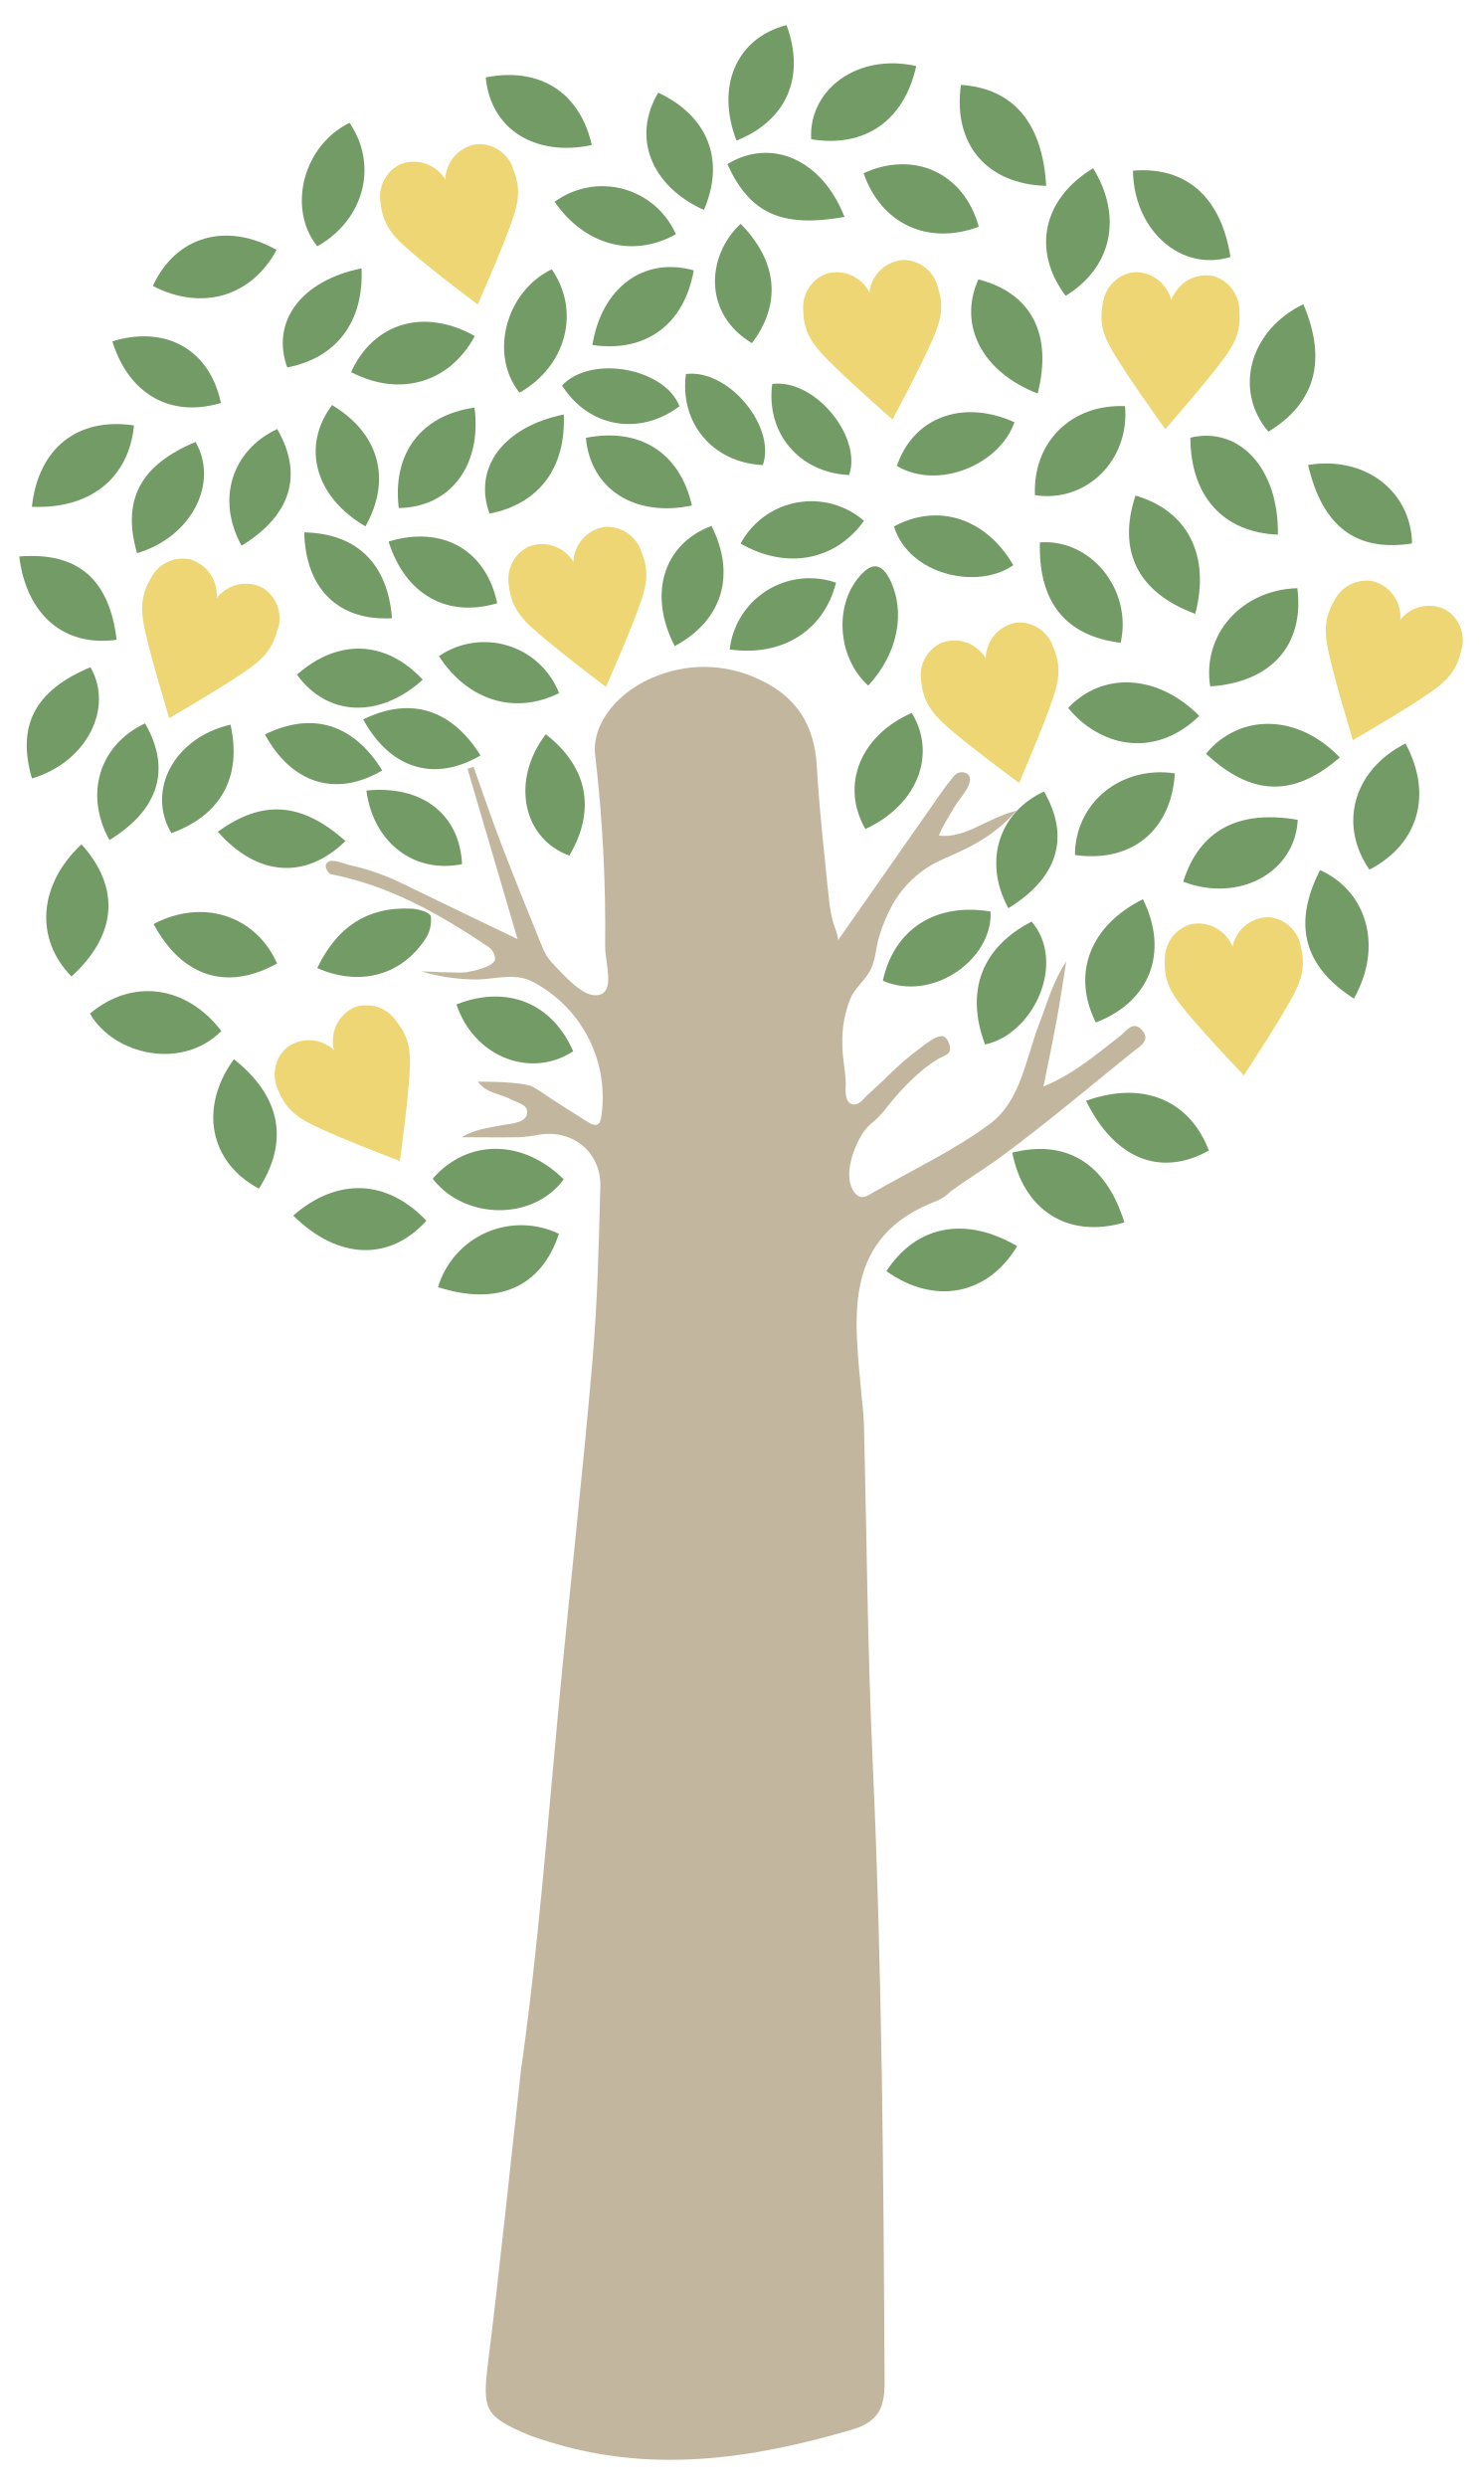
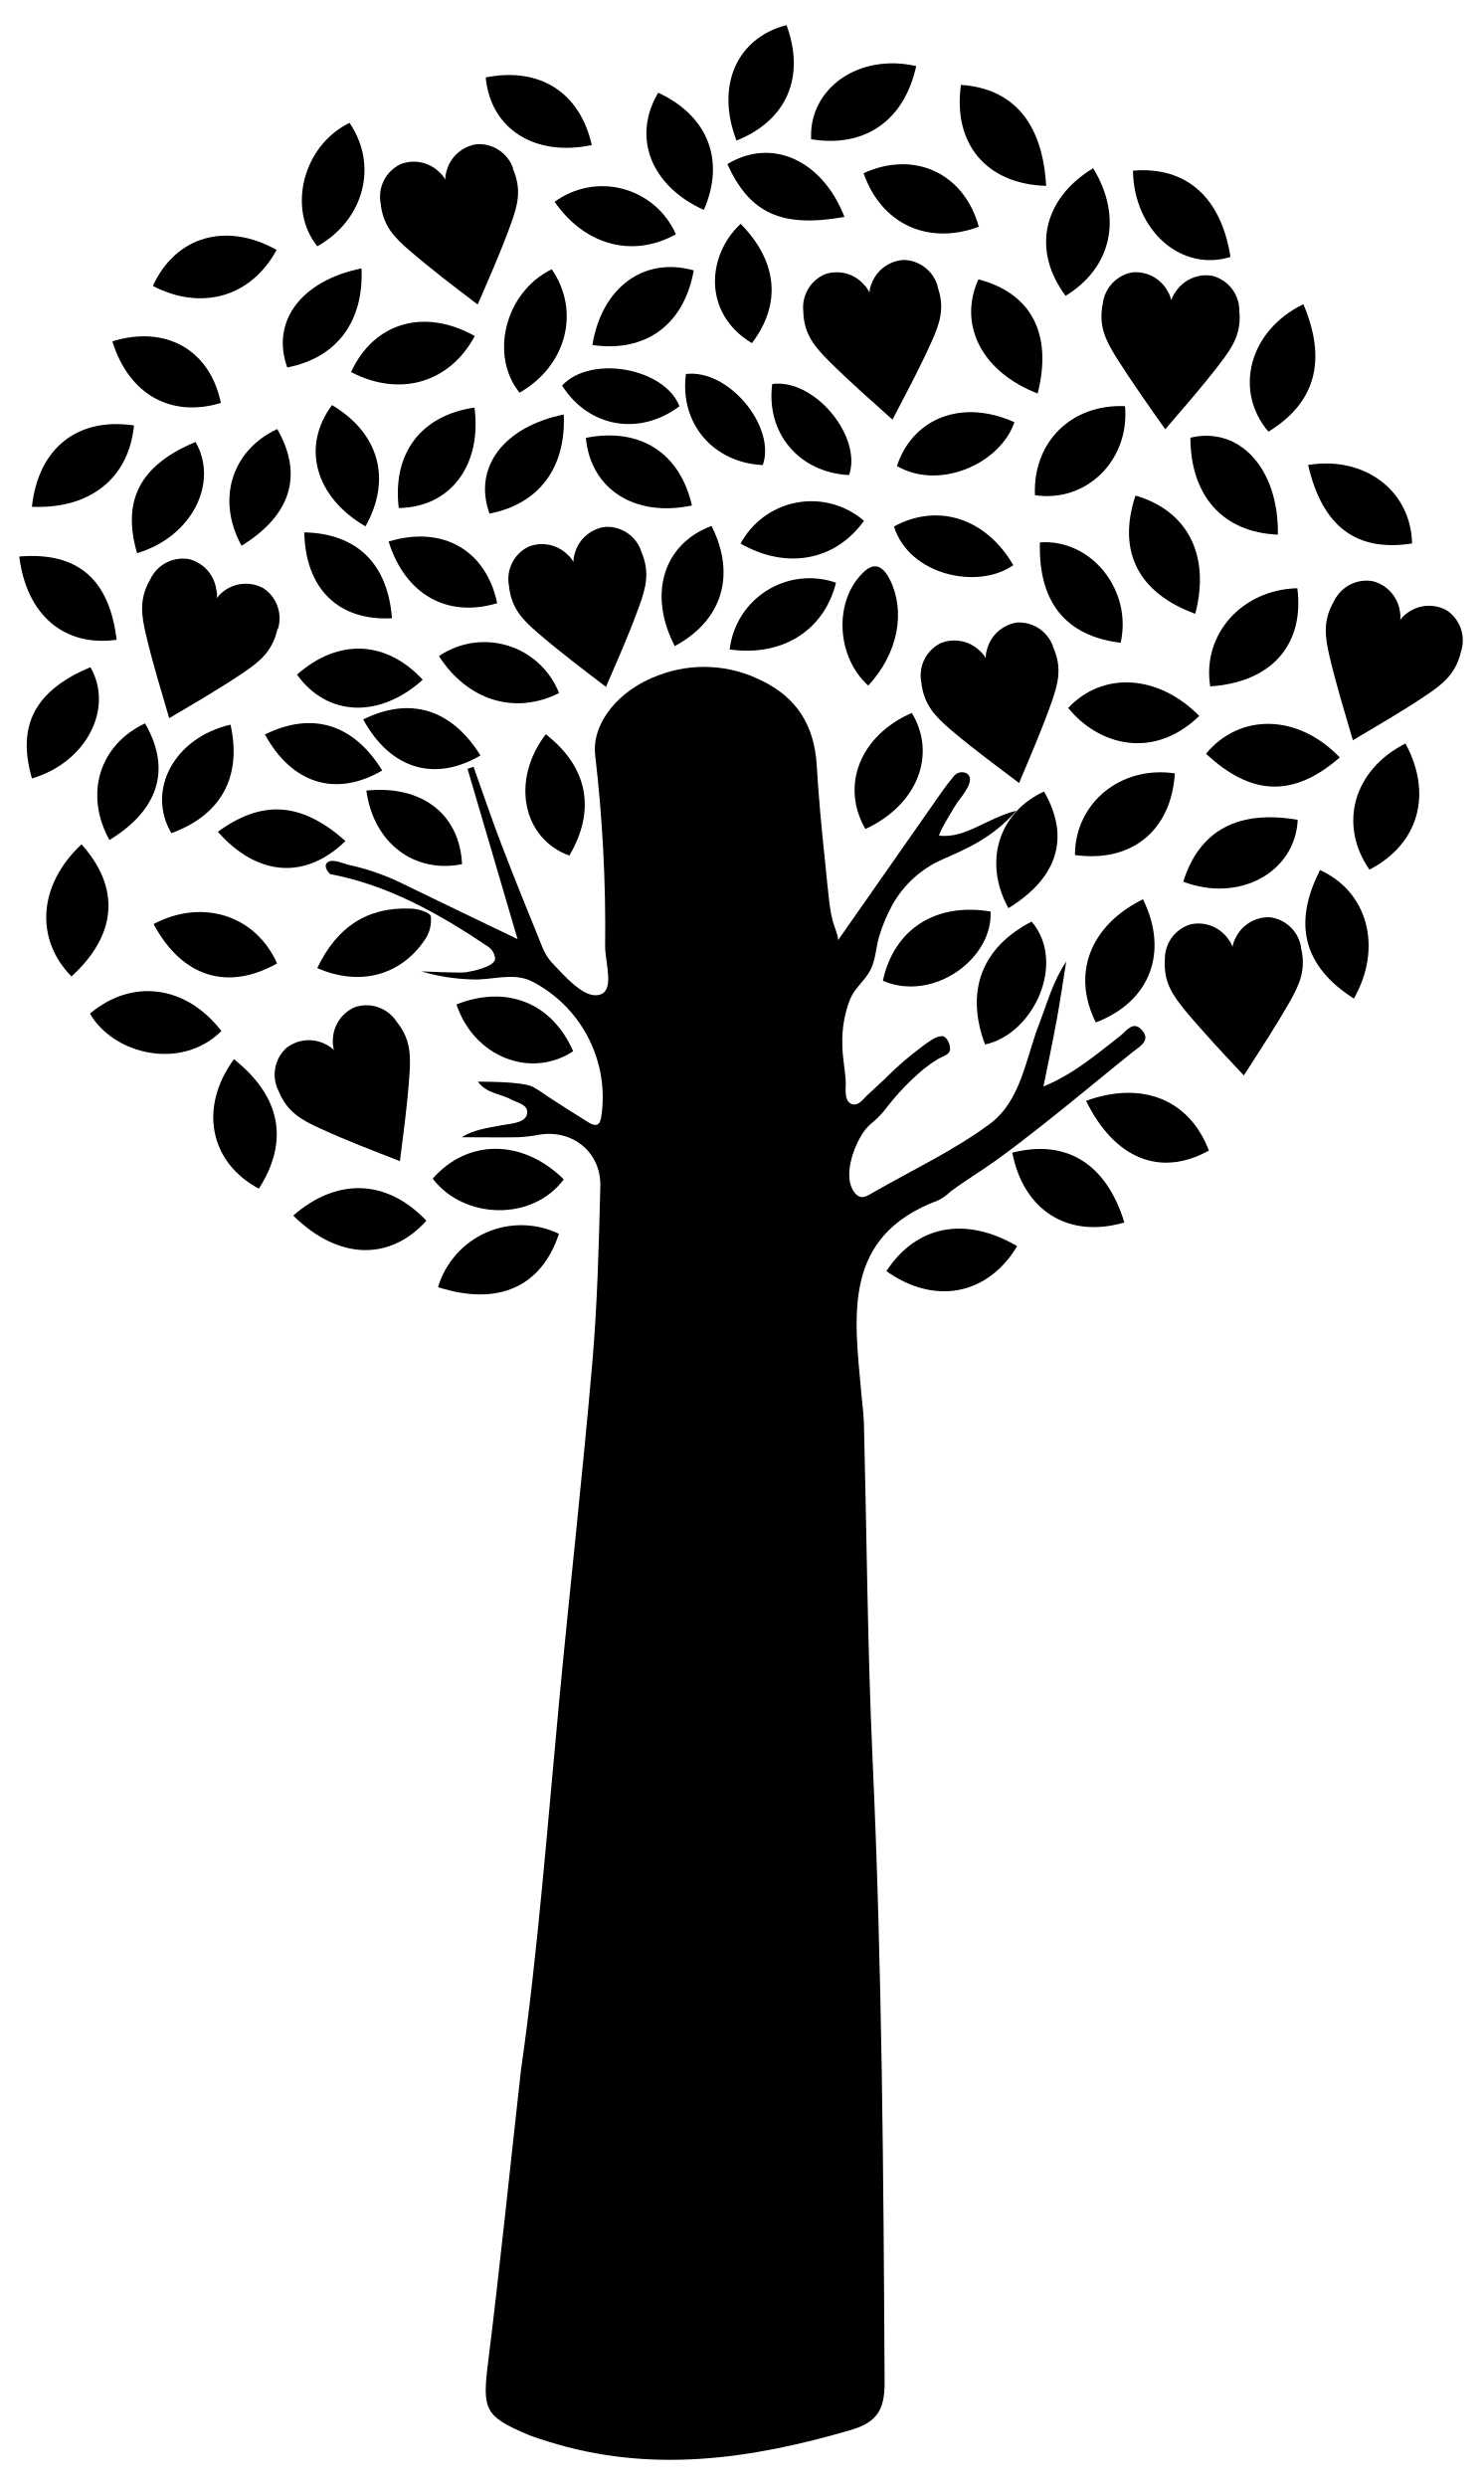
<svg xmlns="http://www.w3.org/2000/svg" viewBox="0 0 247 414">
-   <defs>
-     <style>.cls-1{fill:#c3b69e;}.cls-2{fill:#729b65;}.cls-3{fill:#edd673;}</style>
-   </defs>
-   <g id="trunk">
-     <path class="cls-1" d="M88.86,181c1.72,1,2,1.33,3.07,2,2,1.29,4,2.57,6,3.81s2.1-.3,2.29-1.74a21.72,21.72,0,0,0-11.75-21.75c-3.13-1.5-6.62-.11-9.89-.28a32.68,32.68,0,0,1-8.43-1.34s6.47.31,7.44.15,4.75-.88,4.85-2.25a2.71,2.71,0,0,0-1.15-2c-8.12-5.45-16.56-10.24-26.33-12.1l0,0c-.51-.5-1.16-1.43-.36-2s2.61.27,3.38.45a39.14,39.14,0,0,1,8.26,2.77c6.36,3.1,12.74,6.15,19.93,9.61l-8.33-28.35,1-.34c1.54,4.31,3,8.65,4.64,12.92,2.2,5.74,4.51,11.44,6.83,17.14a8.2,8.2,0,0,0,1.56,2.53c2.3,2.42,5.4,6,7.88,5.38,2.67-.64,1-5.26,1-8.08a248.29,248.29,0,0,0-1.66-31.85c-.59-5.2,3.78-10.82,10.62-13.3a21.3,21.3,0,0,1,17,.87c5.94,2.83,8.88,7.52,9.27,14.17.3,5.23.81,10.44,1.35,15.64.26,2.53.49,5.08.8,7.6a21.72,21.72,0,0,0,.54,2.74c.12.49,1.07,2.82.82,3.17,6.08-8.7,11.73-16.78,17.38-24.85.57-.81,1.18-1.61,1.82-2.37a1.74,1.74,0,0,1,2.22-.63c1.72,1-.78,3.84-1.5,4.82-.29.4-3.44,5.54-3,5.58,4.47.42,7.7-2.85,12.82-4.17-4,4.51-8.13,6.28-12.31,8.11a17.7,17.7,0,0,0-8.36,7.6,26.59,26.59,0,0,0-2.16,5.15c-.6,1.92-.57,4.07-1.58,5.85s-2.5,2.83-3.25,4.59a19,19,0,0,0-1.33,7.54c0,2.17.48,4.28.58,6.43,0,1-.31,3.12,1,3.57,1.08.37,1.84-.77,2.52-1.42,1-.94,2-1.85,3-2.79a53.1,53.1,0,0,1,6.27-5.43c.8-.56,2.22-1.76,3.3-1.66.88.08,1.56,1.9,1.14,2.64-.32.55-1.37.84-1.91,1.17a22.49,22.49,0,0,0-2.37,1.67,42,42,0,0,0-6,6.21,14.94,14.94,0,0,1-2.39,2.58,7.48,7.48,0,0,0-1.72,1.85c-1.57,2.36-3.44,7.44-1.31,10,1.05,1.26,2.09.43,3.07-.13,6.49-3.72,13.35-6.94,19.33-11.35,5.25-3.88,6-10.84,8.24-16.63,1.36-3.48,2.29-7.12,4.53-10.44-.53,3.27-1,6.55-1.6,9.81s-1.33,6.73-2.19,11c5.4-2.27,8.94-5.5,12.71-8.37,1.1-.84,2.19-2.72,3.71-1s-.48,2.76-1.48,3.56c-5,4-9.94,8.16-15,12.14-2.54,2-5.12,4-7.74,5.89s-5.2,3.4-7.67,5.26a8.52,8.52,0,0,1-2,1.44c-16.17,6-14,19.31-12.85,32.2.14,1.65.38,3.3.43,5,.47,18.64.59,37.29,1.44,55.91,1.58,34.6,1.82,69.22,2,103.84,0,4.42-1.32,6.51-5.59,7.76-16.71,4.9-33.43,7.3-50.5,1.91-1.11-.35-2.23-.68-3.3-1.13-7.27-3.07-7.6-4.19-6.62-12.07,2-16.14,3.65-32.32,5.45-48.48h0c2.82-19.56,4.5-41.7,6.36-61.36,1.78-18.83,3.9-37.63,5.53-56.47.85-9.76,1.09-19.59,1.34-29.4.14-5.7-4.6-9.5-10.14-8.62a25.34,25.34,0,0,1-3.46.43c-3,.06-6,0-9.49,0,2-1.26,4.41-1.56,6.69-2,1.33-.26,4.24-.32,4.23-2.18,0-1.27-1.58-1.53-2.59-2.07-1.81-1-4.18-1-5.62-3C79.61,180.09,87.14,179.94,88.86,181Z" />
-   </g>
-   <g id="leaves_copy" data-name="leaves copy">
-     <path class="cls-2" d="M216,97.92c1.2,9.44-4.34,15.67-14.51,16.34C200.11,105.62,206.75,98.15,216,97.92Z" />
-     <path class="cls-2" d="M93.86,196.32c-5.17,7-16.56,6.73-21.82-.11C77.82,189.58,87,189.55,93.86,196.32Z" />
-     <path class="cls-2" d="M187.2,203.5c-9.37,2.74-16.79-2-18.66-11.62C177.51,189.6,184.18,193.66,187.2,203.5Z" />
-     <path class="cls-2" d="M223.06,126.09c-7.71,6.7-14.71,6.43-22.27-.62C206.42,118.67,216.12,118.82,223.06,126.09Z" />
-     <path class="cls-2" d="M190.29,149.69c4.39,8.87,1.12,17.11-7.85,20.51C178.42,162.16,181.42,154.1,190.29,149.69Z" />
-     <path class="cls-2" d="M212.76,89c-9.16-.37-14.54-6.46-14.57-16.14C206.35,70.92,212.93,78,212.76,89Z" />
-     <path class="cls-2" d="M13.57,140.55c6.56,7.32,5.87,15.11-1.67,22C5.77,156.3,6.36,147.29,13.57,140.55Z" />
-     <path class="cls-2" d="M169.35,207.44c-4.94,8.23-13.81,9.83-21.77,4.16C152.55,204,160.69,202.37,169.35,207.44Z" />
-     <path class="cls-2" d="M174.18,30.94c-10-.29-15.56-7.05-14.19-16.81C168.66,14.71,173.58,20.42,174.18,30.94Z" />
-     <path class="cls-2" d="M188.63,28.41c8.91-.75,14.7,4.48,16.23,14.36C196.73,45.31,188.78,38.44,188.63,28.41Z" />
-     <path class="cls-2" d="M217,50.64c4,9.42,1.95,16.48-5.82,21.22C205.35,65,208,55,217,50.64Z" />
-     <path class="cls-2" d="M72.93,214.27a14.45,14.45,0,0,1,20.13-8.88C90.12,214.27,82.89,217.46,72.93,214.27Z" />
-     <path class="cls-2" d="M199,102.18c-9.56-3.51-13-10.45-9.95-19.68C197.7,85,201.56,92.42,199,102.18Z" />
-     <path class="cls-2" d="M180.82,183.25c9.44-3.41,17.25-.14,20.45,8.28C193.22,196,185.58,192.94,180.82,183.25Z" />
-     <path class="cls-2" d="M164,173.87c-3.34-8.92-.51-16.19,7.76-20.46C177.63,160.32,172,172.19,164,173.87Z" />
-     <path class="cls-2" d="M234,123.77c4.56,8.42,2.21,16.74-6,21C222.78,137.22,225.36,128.13,234,123.77Z" />
-     <path class="cls-2" d="M48.82,202.35c7.4-6.43,15.67-6,22.17.86C64.86,210,56.27,209.72,48.82,202.35Z" />
-     <path class="cls-2" d="M225.41,166.23c-8.41-5.37-10.2-12.47-5.63-21.39C227.69,148.42,230.26,157.69,225.41,166.23Z" />
-     <path class="cls-2" d="M152.54,11c-2,9.14-8.6,13.64-17.49,12.18C134.62,14.76,142.94,8.81,152.54,11Z" />
-     <path class="cls-2" d="M195.6,128.74c-.57,9.5-7.21,14.92-16.63,13.59C179,133.64,186.61,127.41,195.6,128.74Z" />
-     <path class="cls-2" d="M38.95,176.32c7.85,6.24,9.19,13.69,4.15,21.55C34.91,193.51,33.06,184.38,38.95,176.32Z" />
-     <path class="cls-2" d="M36.86,171.63c-6.7,6.68-18,3.87-21.88-2.9C22,162.82,31,164,36.86,171.63Z" />
-     <path class="cls-2" d="M197,146.77c2.7-8.56,9.13-12,19.06-10.3C215.65,145.25,206.25,150.32,197,146.77Z" />
-     <path class="cls-2" d="M172.31,82.43c-.36-8.84,6.06-15.2,15-14.82C188.11,76.58,180.9,83.73,172.31,82.43Z" />
-     <path class="cls-2" d="M164.92,151.74c.42,7.82-9.51,15.13-17.93,11.53C148.83,154.73,155.72,150.2,164.92,151.74Z" />
-     <path class="cls-2" d="M143.78,28.83c8.44-3.85,16.75,0,19.18,8.92C154.47,40.89,146.72,37.28,143.78,28.83Z" />
-     <path class="cls-2" d="M186.58,107c-9.16-1.12-13.72-6.78-13.44-16.71C181.66,89.66,188.56,98.23,186.58,107Z" />
-     <path class="cls-2" d="M217.79,77.4c9.48-1.55,17.13,4.35,17.31,13.07C225.85,91.9,220.19,87.73,217.79,77.4Z" />
-     <path class="cls-2" d="M5.31,84.36c1.08-9.82,7.64-14.93,17-13.54C21.46,79.55,15.05,84.78,5.31,84.36Z" />
-     <path class="cls-2" d="M182,28c5,8.18,3.05,16.6-4.58,21.24C171.8,41.77,173.55,33.13,182,28Z" />
-     <path class="cls-2" d="M46.05,41.6c-4.2,7.81-12.49,10.22-20.6,6C29.23,39.34,37.65,36.89,46.05,41.6Z" />
-     <path class="cls-2" d="M3.21,92.64c9.76-.8,15,3.8,16.21,13.86C10.74,107.72,4.41,102.42,3.21,92.64Z" />
-     <path class="cls-2" d="M46.13,160.38c-8.29,4.65-15.84,2.25-20.56-6.56C33.71,149.53,42.55,152.35,46.13,160.38Z" />
-     <path class="cls-2" d="M199.67,119.18c-7.77,7.49-16.87,4.76-21.83-1.33C183.56,111.76,192.79,112.21,199.67,119.18Z" />
-     <path class="cls-2" d="M52.82,161.15c3.26-6.8,8.26-10.19,15.5-9.9,1.21,0,3.26.62,3.41,1.28a5.74,5.74,0,0,1-1.06,4C66.66,162.41,59.84,164.23,52.82,161.15Z" />
-     <path class="cls-2" d="M144.08,138c-4.22-7.33-.77-15.63,7.73-19.32C156,125.59,152.77,134,144.08,138Z" />
-     <path class="cls-2" d="M98.53,24.15c-9.5,2-16.86-2.69-17.66-11.26C89.86,11.1,96.55,15.38,98.53,24.15Z" />
-     <path class="cls-2" d="M22.82,92.08c-2.58-8.88.58-14.69,9.74-18.51C36.49,80.43,31.86,89.43,22.82,92.08Z" />
-     <path class="cls-2" d="M172.76,65.51c-9.32-3.62-13.26-11.45-9.87-19C171.67,48.77,175.29,55.56,172.76,65.51Z" />
-     <path class="cls-2" d="M140.6,36.11c-10.48,1.86-15.76-.58-19.5-8.79C128.41,22.87,136.87,26.55,140.6,36.11Z" />
-     <path class="cls-2" d="M38.38,120.63c1.94,8.71-1.62,15.08-9.85,18.06C24.34,131.57,29,122.79,38.38,120.63Z" />
-     <path class="cls-2" d="M57.52,140c-6.7,6.53-14.72,5.86-21.25-1.54C43.66,133.09,50.17,133.48,57.52,140Z" />
-     <path class="cls-2" d="M76,167.2c8.37-3.29,15.9-.27,19.43,7.8C88.3,179.67,78.88,175.89,76,167.2Z" />
-     <path class="cls-2" d="M52.83,41c-5-6.19-2.46-16.72,5.36-20.55C63,27.48,60.65,36.59,52.83,41Z" />
-     <path class="cls-2" d="M168.9,70.29c-2.5,7.1-12.71,11.34-19.57,7.28C152,69.55,160.21,66.36,168.9,70.29Z" />
-     <path class="cls-2" d="M18.7,56.82c9-2.75,16.24,1.46,18.08,10.26C28.48,69.57,21.47,65.71,18.7,56.82Z" />
-     <path class="cls-2" d="M65.26,102.92c-9,.47-14.4-5-14.6-14.3C59.37,88.81,64.56,93.78,65.26,102.92Z" />
-     <path class="cls-2" d="M60.19,44.67c.4,8.93-4.18,14.91-12.36,16.5C45.08,53.58,50.07,46.74,60.19,44.67Z" />
-     <path class="cls-2" d="M144.56,114.13c-5.29-4.75-5.76-13.88-1-18.67,1.93-2,3.39-1.34,4.59,1C150.81,101.77,149.56,108.74,144.56,114.13Z" />
-     <path class="cls-2" d="M46.15,71.42c4.39,7.6,2.32,14.36-5.93,19.42C36,83.19,38.54,75,46.15,71.42Z" />
-     <path class="cls-2" d="M5.32,129.58c-2.58-8.88.58-14.69,9.74-18.51C19,117.93,14.36,126.93,5.32,129.58Z" />
-     <path class="cls-2" d="M90.87,122.23c7.05,5.48,8.36,12.66,3.92,20.2C87,139.61,85,129.89,90.87,122.23Z" />
-     <path class="cls-2" d="M63.64,128.26c-7.75,4.53-15.08,2.17-19.53-6C51.93,118.42,58.82,120.45,63.64,128.26Z" />
-     <path class="cls-2" d="M24.15,120.42c4.39,7.6,2.32,14.36-5.93,19.42C14,132.19,16.54,124,24.15,120.42Z" />
-     <path class="cls-2" d="M112.53,39c-7.2,4-15.16,1.83-20.19-5.4A13.38,13.38,0,0,1,112.53,39Z" />
-     <path class="cls-2" d="M168.71,94.08c-5.85,4.14-17.35,1.71-19.87-6.44C156.09,83.7,164.12,86.2,168.71,94.08Z" />
-     <path class="cls-2" d="M61,131.6c9.34-.94,15.53,4,15.93,12.25C69,145.47,62.16,140.33,61,131.6Z" />
-     <path class="cls-2" d="M141.37,79.08c-8.33-.4-13.87-7-12.8-15.16C135.69,63,143.57,72.74,141.37,79.08Z" />
-     <path class="cls-2" d="M123.31,37.26c6.21,6.32,6.79,13.39,1.88,19.86C117,52.23,117.63,42.54,123.31,37.26Z" />
-     <path class="cls-2" d="M70.38,113.15c-7.2,6.51-15.92,6.15-20.93-.85C56.32,106.24,64.26,106.57,70.38,113.15Z" />
-     <path class="cls-2" d="M122.62,23.4c-3.48-9.06,0-17.07,8.33-19.22C134.12,12.77,131,20.06,122.62,23.4Z" />
-   </g>
-   <g id="heart-lemons">
-     <path class="cls-3" d="M46.28,104.69a6,6,0,0,0-2.46-6.79,6.09,6.09,0,0,0-6.7.61,4.46,4.46,0,0,0-1,1.05A4.46,4.46,0,0,0,36,98.08a6.07,6.07,0,0,0-4.51-5,6,6,0,0,0-6.45,3.31c-1.92,3.3-1.51,6-.71,9.39,1.1,4.64,2.5,9.21,3.84,13.77,4.09-2.42,8.2-4.79,12.2-7.48,2.9-1.94,5-3.65,5.83-7.38h0Z" />
-     <path class="cls-3" d="M65.92,169.9a6,6,0,0,0-6.87-2.23,6.09,6.09,0,0,0-3.63,5.67,4.46,4.46,0,0,0,.19,1.47,4.46,4.46,0,0,0-1.2-.87,6.07,6.07,0,0,0-6.71.49,6,6,0,0,0-1.35,7.12c1.43,3.54,3.79,4.87,7,6.32,4.34,2,8.81,3.69,13.23,5.42.6-4.71,1.25-9.42,1.58-14.22.25-3.48.21-6.2-2.25-9.14h0Z" />
-     <path class="cls-3" d="M243.28,108.36a6,6,0,0,0-2.46-6.79,6.09,6.09,0,0,0-6.7.61,4.46,4.46,0,0,0-1,1.05,4.46,4.46,0,0,0-.05-1.48,6.07,6.07,0,0,0-4.51-5,6,6,0,0,0-6.45,3.31c-1.92,3.3-1.51,6-.71,9.39,1.1,4.64,2.5,9.21,3.84,13.77,4.09-2.42,8.2-4.79,12.2-7.48,2.9-1.94,5-3.65,5.83-7.38h0Z" />
-     <path class="cls-3" d="M216.62,157.69a6,6,0,0,0-5.23-5,6.09,6.09,0,0,0-5.72,3.54,4.46,4.46,0,0,0-.46,1.4,4.46,4.46,0,0,0-.71-1.3,6.07,6.07,0,0,0-6.27-2.46,6,6,0,0,0-4.29,5.84c-.24,3.81,1.32,6,3.56,8.72,3.06,3.66,6.35,7.13,9.59,10.6,2.57-4,5.2-8,7.57-12.15,1.72-3,2.86-5.51,1.92-9.21h0Z" />
-     <path class="cls-3" d="M175.33,107.63a6,6,0,0,0-6-4,6.09,6.09,0,0,0-5,4.48,4.46,4.46,0,0,0-.21,1.46,4.46,4.46,0,0,0-.92-1.16,6.07,6.07,0,0,0-6.6-1.34,6,6,0,0,0-3.21,6.5c.42,3.8,2.34,5.71,5,8,3.65,3.08,7.49,5.92,11.28,8.77,1.84-4.38,3.74-8.73,5.35-13.28,1.17-3.29,1.87-5.92.29-9.4h0Z" />
-     <path class="cls-3" d="M206.34,51.56a6,6,0,0,0-4.5-5.65,6.09,6.09,0,0,0-6.15,2.73A4.46,4.46,0,0,0,195,50a4.46,4.46,0,0,0-.52-1.38,6.07,6.07,0,0,0-5.87-3.29,6,6,0,0,0-5,5.2c-.76,3.74.48,6.15,2.34,9.12,2.53,4,5.32,7.93,8.05,11.81,3.1-3.61,6.23-7.17,9.16-11,2.12-2.77,3.59-5.06,3.16-8.86h0Z" />
-     <path class="cls-3" d="M156.14,47.75a6,6,0,0,0-5.67-4.48,6.09,6.09,0,0,0-5.38,4,4.46,4.46,0,0,0-.33,1.44,4.46,4.46,0,0,0-.82-1.23,6.07,6.07,0,0,0-6.46-1.88,6,6,0,0,0-3.74,6.21c.1,3.82,1.86,5.88,4.34,8.36,3.38,3.37,7,6.52,10.51,9.68,2.2-4.21,4.45-8.39,6.43-12.79,1.44-3.18,2.35-5.74,1.07-9.35h0Z" />
-     <path class="cls-3" d="M85.42,28a6,6,0,0,0-6-4,6.09,6.09,0,0,0-5.06,4.44,4.46,4.46,0,0,0-.22,1.46,4.46,4.46,0,0,0-.91-1.16,6.07,6.07,0,0,0-6.59-1.39,6,6,0,0,0-3.27,6.47c.39,3.8,2.29,5.73,4.95,8,3.62,3.11,7.44,6,11.21,8.87C81.42,46.32,83.35,42,85,37.45c1.2-3.27,1.92-5.9.37-9.4h0Z" />
-     <path class="cls-2" d="M79.05,55.94c-4.2,7.81-12.49,10.22-20.6,6C62.23,53.67,70.65,51.23,79.05,55.94Z" />
-     <path class="cls-2" d="M115.2,84.15c-9.5,2-16.86-2.69-17.66-11.26C106.52,71.1,113.22,75.38,115.2,84.15Z" />
-     <path class="cls-2" d="M86.5,65.37c-5-6.19-2.46-16.72,5.36-20.55C96.69,51.82,94.31,60.92,86.5,65.37Z" />
-     <path class="cls-2" d="M64.7,90.15c9-2.75,16.24,1.46,18.08,10.26C74.48,102.9,67.47,99,64.7,90.15Z" />
-     <path class="cls-2" d="M80,125.76c-7.75,4.53-15.08,2.17-19.53-6C68.26,115.92,75.15,118,80,125.76Z" />
-     <path class="cls-2" d="M93.86,69c.4,8.93-4.18,14.91-12.36,16.5C78.75,77.91,83.74,71.07,93.86,69Z" />
-     <path class="cls-2" d="M173.82,131.76c4.39,7.6,2.32,14.36-5.93,19.42C163.69,143.53,166.21,135.29,173.82,131.76Z" />
-     <path class="cls-2" d="M143.85,86.7c-4.8,6.67-12.9,8.16-20.55,3.79A13.38,13.38,0,0,1,143.85,86.7Z" />
-     <path class="cls-3" d="M106.75,91.71a6,6,0,0,0-6-4A6.09,6.09,0,0,0,95.7,92.1a4.46,4.46,0,0,0-.22,1.46,4.46,4.46,0,0,0-.91-1.16A6.07,6.07,0,0,0,88,91a6,6,0,0,0-3.27,6.47c.39,3.8,2.29,5.73,4.95,8,3.62,3.11,7.44,6,11.21,8.87,1.88-4.36,3.82-8.7,5.46-13.23,1.2-3.27,1.92-5.9.37-9.4h0Z" />
-     <path class="cls-2" d="M98.63,57.43c1.55-9.58,8.58-14.76,16.87-12.42C113.92,54,107.53,58.74,98.63,57.43Z" />
-     <path class="cls-2" d="M127,77.42c-8.33-.4-13.87-7-12.8-15.16C121.35,61.38,129.24,71.08,127,77.42Z" />
-     <path class="cls-2" d="M117.19,34.95c-8.84-4-12-12.13-7.6-19.52C117.89,19.3,120.77,26.7,117.19,34.95Z" />
-     <path class="cls-2" d="M139.19,97c-2,8-9,12.35-17.7,11.11A13.38,13.38,0,0,1,139.19,97Z" />
-     <path class="cls-2" d="M112.34,107.55c-4.47-8.61-1.92-17,6.12-20C122.58,95.7,120.26,103.3,112.34,107.55Z" />
-     <path class="cls-2" d="M113.12,67.63c-6.65,5-15.11,3.54-19.54-3.45C98.48,58.95,110.75,61.35,113.12,67.63Z" />
-     <path class="cls-2" d="M79,67.85c1.25,9.62-4,16.59-12.61,16.72C65.3,75.48,70.08,69.13,79,67.85Z" />
-     <path class="cls-2" d="M93.08,115.37c-7.34,3.69-15.22,1.26-20-6.15A13.38,13.38,0,0,1,93.08,115.37Z" />
-     <path class="cls-2" d="M60.85,87.62c-8.39-4.87-10.72-13.29-5.57-20.19C63.13,72.12,65.25,79.78,60.85,87.62Z" />
+   <path class="trunk" d="M88.86,181c1.72,1,2,1.33,3.07,2,2,1.29,4,2.57,6,3.81s2.1-.3,2.29-1.74a21.72,21.72,0,0,0-11.75-21.75c-3.13-1.5-6.62-.11-9.89-.28a32.68,32.68,0,0,1-8.43-1.34s6.47.31,7.44.15,4.75-.88,4.85-2.25a2.71,2.71,0,0,0-1.15-2c-8.12-5.45-16.56-10.24-26.33-12.1l0,0c-.51-.5-1.16-1.43-.36-2s2.61.27,3.38.45a39.14,39.14,0,0,1,8.26,2.77c6.36,3.1,12.74,6.15,19.93,9.61l-8.33-28.35,1-.34c1.54,4.31,3,8.65,4.64,12.92,2.2,5.74,4.51,11.44,6.83,17.14a8.2,8.2,0,0,0,1.56,2.53c2.3,2.42,5.4,6,7.88,5.38,2.67-.64,1-5.26,1-8.08a248.29,248.29,0,0,0-1.66-31.85c-.59-5.2,3.78-10.82,10.62-13.3a21.3,21.3,0,0,1,17,.87c5.94,2.83,8.88,7.52,9.27,14.17.3,5.23.81,10.44,1.35,15.64.26,2.53.49,5.08.8,7.6a21.72,21.72,0,0,0,.54,2.74c.12.49,1.07,2.82.82,3.17,6.08-8.7,11.73-16.78,17.38-24.85.57-.81,1.18-1.61,1.82-2.37a1.74,1.74,0,0,1,2.22-.63c1.72,1-.78,3.84-1.5,4.82-.29.4-3.44,5.54-3,5.58,4.47.42,7.7-2.85,12.82-4.17-4,4.51-8.13,6.28-12.31,8.11a17.7,17.7,0,0,0-8.36,7.6,26.59,26.59,0,0,0-2.16,5.15c-.6,1.92-.57,4.07-1.58,5.85s-2.5,2.83-3.25,4.59a19,19,0,0,0-1.33,7.54c0,2.17.48,4.28.58,6.43,0,1-.31,3.12,1,3.57,1.08.37,1.84-.77,2.52-1.42,1-.94,2-1.85,3-2.79a53.1,53.1,0,0,1,6.27-5.43c.8-.56,2.22-1.76,3.3-1.66.88.08,1.56,1.9,1.14,2.64-.32.55-1.37.84-1.91,1.17a22.49,22.49,0,0,0-2.37,1.67,42,42,0,0,0-6,6.21,14.94,14.94,0,0,1-2.39,2.58,7.48,7.48,0,0,0-1.72,1.85c-1.57,2.36-3.44,7.44-1.31,10,1.05,1.26,2.09.43,3.07-.13,6.49-3.72,13.35-6.94,19.33-11.35,5.25-3.88,6-10.84,8.24-16.63,1.36-3.48,2.29-7.12,4.53-10.44-.53,3.27-1,6.55-1.6,9.81s-1.33,6.73-2.19,11c5.4-2.27,8.94-5.5,12.71-8.37,1.1-.84,2.19-2.72,3.71-1s-.48,2.76-1.48,3.56c-5,4-9.94,8.16-15,12.14-2.54,2-5.12,4-7.74,5.89s-5.2,3.4-7.67,5.26a8.52,8.52,0,0,1-2,1.44c-16.17,6-14,19.31-12.85,32.2.14,1.65.38,3.3.43,5,.47,18.64.59,37.29,1.44,55.91,1.58,34.6,1.82,69.22,2,103.84,0,4.42-1.32,6.51-5.59,7.76-16.71,4.9-33.43,7.3-50.5,1.91-1.11-.35-2.23-.68-3.3-1.13-7.27-3.07-7.6-4.19-6.62-12.07,2-16.14,3.65-32.32,5.45-48.48h0c2.82-19.56,4.5-41.7,6.36-61.36,1.78-18.83,3.9-37.63,5.53-56.47.85-9.76,1.09-19.59,1.34-29.4.14-5.7-4.6-9.5-10.14-8.62a25.34,25.34,0,0,1-3.46.43c-3,.06-6,0-9.49,0,2-1.26,4.41-1.56,6.69-2,1.33-.26,4.24-.32,4.23-2.18,0-1.27-1.58-1.53-2.59-2.07-1.81-1-4.18-1-5.62-3C79.61,180.09,87.14,179.94,88.86,181Z" />
+   <g class="treeometer-leaves">
+     <path class="leaf" d="M216,97.92c1.2,9.44-4.34,15.67-14.51,16.34C200.11,105.62,206.75,98.15,216,97.92Z" />
+     <path class="leaf" d="M93.86,196.32c-5.17,7-16.56,6.73-21.82-.11C77.82,189.58,87,189.55,93.86,196.32Z" />
+     <path class="leaf" d="M187.2,203.5c-9.37,2.74-16.79-2-18.66-11.62C177.51,189.6,184.18,193.66,187.2,203.5Z" />
+     <path class="leaf" d="M223.06,126.09c-7.71,6.7-14.71,6.43-22.27-.62C206.42,118.67,216.12,118.82,223.06,126.09Z" />
+     <path class="leaf" d="M190.29,149.69c4.39,8.87,1.12,17.11-7.85,20.51C178.42,162.16,181.42,154.1,190.29,149.69Z" />
+     <path class="leaf" d="M212.76,89c-9.16-.37-14.54-6.46-14.57-16.14C206.35,70.92,212.93,78,212.76,89Z" />
+     <path class="leaf" d="M13.57,140.55c6.56,7.32,5.87,15.11-1.67,22C5.77,156.3,6.36,147.29,13.57,140.55Z" />
+     <path class="leaf" d="M169.35,207.44c-4.94,8.23-13.81,9.83-21.77,4.16C152.55,204,160.69,202.37,169.35,207.44Z" />
+     <path class="leaf" d="M174.18,30.94c-10-.29-15.56-7.05-14.19-16.81C168.66,14.71,173.58,20.42,174.18,30.94Z" />
+     <path class="leaf" d="M188.63,28.41c8.91-.75,14.7,4.48,16.23,14.36C196.73,45.31,188.78,38.44,188.63,28.41Z" />
+     <path class="leaf" d="M217,50.64c4,9.42,1.95,16.48-5.82,21.22C205.35,65,208,55,217,50.64Z" />
+     <path class="leaf" d="M72.93,214.27a14.45,14.45,0,0,1,20.13-8.88C90.12,214.27,82.89,217.46,72.93,214.27Z" />
+     <path class="leaf" d="M199,102.18c-9.56-3.51-13-10.45-9.95-19.68C197.7,85,201.56,92.42,199,102.18Z" />
+     <path class="leaf" d="M180.82,183.25c9.44-3.41,17.25-.14,20.45,8.28C193.22,196,185.58,192.94,180.82,183.25Z" />
+     <path class="leaf" d="M164,173.87c-3.34-8.92-.51-16.19,7.76-20.46C177.63,160.32,172,172.19,164,173.87Z" />
+     <path class="leaf" d="M234,123.77c4.56,8.42,2.21,16.74-6,21C222.78,137.22,225.36,128.13,234,123.77Z" />
+     <path class="leaf" d="M48.82,202.35c7.4-6.43,15.67-6,22.17.86C64.86,210,56.27,209.72,48.82,202.35Z" />
+     <path class="leaf" d="M225.41,166.23c-8.41-5.37-10.2-12.47-5.63-21.39C227.69,148.42,230.26,157.69,225.41,166.23Z" />
+     <path class="leaf" d="M152.54,11c-2,9.14-8.6,13.64-17.49,12.18C134.62,14.76,142.94,8.81,152.54,11Z" />
+     <path class="leaf" d="M195.6,128.74c-.57,9.5-7.21,14.92-16.63,13.59C179,133.64,186.61,127.41,195.6,128.74Z" />
+     <path class="leaf" d="M38.95,176.32c7.85,6.24,9.19,13.69,4.15,21.55C34.91,193.51,33.06,184.38,38.95,176.32Z" />
+     <path class="leaf" d="M36.86,171.63c-6.7,6.68-18,3.87-21.88-2.9C22,162.82,31,164,36.86,171.63Z" />
+     <path class="leaf" d="M197,146.77c2.7-8.56,9.13-12,19.06-10.3C215.65,145.25,206.25,150.32,197,146.77Z" />
+     <path class="leaf" d="M172.31,82.43c-.36-8.84,6.06-15.2,15-14.82C188.11,76.58,180.9,83.73,172.31,82.43Z" />
+     <path class="leaf" d="M164.92,151.74c.42,7.82-9.51,15.13-17.93,11.53C148.83,154.73,155.72,150.2,164.92,151.74Z" />
+     <path class="leaf" d="M143.78,28.83c8.44-3.85,16.75,0,19.18,8.92C154.47,40.89,146.72,37.28,143.78,28.83Z" />
+     <path class="leaf" d="M186.58,107c-9.16-1.12-13.72-6.78-13.44-16.71C181.66,89.66,188.56,98.23,186.58,107Z" />
+     <path class="leaf" d="M217.79,77.4c9.48-1.55,17.13,4.35,17.31,13.07C225.85,91.9,220.19,87.73,217.79,77.4Z" />
+     <path class="leaf" d="M5.31,84.36c1.08-9.82,7.64-14.93,17-13.54C21.46,79.55,15.05,84.78,5.31,84.36Z" />
+     <path class="leaf" d="M182,28c5,8.18,3.05,16.6-4.58,21.24C171.8,41.77,173.55,33.13,182,28Z" />
+     <path class="leaf" d="M46.05,41.6c-4.2,7.81-12.49,10.22-20.6,6C29.23,39.34,37.65,36.89,46.05,41.6Z" />
+     <path class="leaf" d="M3.21,92.64c9.76-.8,15,3.8,16.21,13.86C10.74,107.72,4.41,102.42,3.21,92.64Z" />
+     <path class="leaf" d="M46.13,160.38c-8.29,4.65-15.84,2.25-20.56-6.56C33.71,149.53,42.55,152.35,46.13,160.38Z" />
+     <path class="leaf" d="M199.67,119.18c-7.77,7.49-16.87,4.76-21.83-1.33C183.56,111.76,192.79,112.21,199.67,119.18Z" />
+     <path class="leaf" d="M52.82,161.15c3.26-6.8,8.26-10.19,15.5-9.9,1.21,0,3.26.62,3.41,1.28a5.74,5.74,0,0,1-1.06,4C66.66,162.41,59.84,164.23,52.82,161.15Z" />
+     <path class="leaf" d="M144.08,138c-4.22-7.33-.77-15.63,7.73-19.32C156,125.59,152.77,134,144.08,138Z" />
+     <path class="leaf" d="M98.53,24.15c-9.5,2-16.86-2.69-17.66-11.26C89.86,11.1,96.55,15.38,98.53,24.15Z" />
+     <path class="leaf" d="M22.82,92.08c-2.58-8.88.58-14.69,9.74-18.51C36.49,80.43,31.86,89.43,22.82,92.08Z" />
+     <path class="leaf" d="M172.76,65.51c-9.32-3.62-13.26-11.45-9.87-19C171.67,48.77,175.29,55.56,172.76,65.51Z" />
+     <path class="leaf" d="M140.6,36.11c-10.48,1.86-15.76-.58-19.5-8.79C128.41,22.87,136.87,26.55,140.6,36.11Z" />
+     <path class="leaf" d="M38.38,120.63c1.94,8.71-1.62,15.08-9.85,18.06C24.34,131.57,29,122.79,38.38,120.63Z" />
+     <path class="leaf" d="M57.52,140c-6.7,6.53-14.72,5.86-21.25-1.54C43.66,133.09,50.17,133.48,57.52,140Z" />
+     <path class="leaf" d="M76,167.2c8.37-3.29,15.9-.27,19.43,7.8C88.3,179.67,78.88,175.89,76,167.2Z" />
+     <path class="leaf" d="M52.83,41c-5-6.19-2.46-16.72,5.36-20.55C63,27.48,60.65,36.59,52.83,41Z" />
+     <path class="leaf" d="M168.9,70.29c-2.5,7.1-12.71,11.34-19.57,7.28C152,69.55,160.21,66.36,168.9,70.29Z" />
+     <path class="leaf" d="M18.7,56.82c9-2.75,16.24,1.46,18.08,10.26C28.48,69.57,21.47,65.71,18.7,56.82Z" />
+     <path class="leaf" d="M65.26,102.92c-9,.47-14.4-5-14.6-14.3C59.37,88.81,64.56,93.78,65.26,102.92Z" />
+     <path class="leaf" d="M60.19,44.67c.4,8.93-4.18,14.91-12.36,16.5C45.08,53.58,50.07,46.74,60.19,44.67Z" />
+     <path class="leaf" d="M144.56,114.13c-5.29-4.75-5.76-13.88-1-18.67,1.93-2,3.39-1.34,4.59,1C150.81,101.77,149.56,108.74,144.56,114.13Z" />
+     <path class="leaf" d="M46.15,71.42c4.39,7.6,2.32,14.36-5.93,19.42C36,83.19,38.54,75,46.15,71.42Z" />
+     <path class="leaf" d="M5.32,129.58c-2.58-8.88.58-14.69,9.74-18.51C19,117.93,14.36,126.93,5.32,129.58Z" />
+     <path class="leaf" d="M90.87,122.23c7.05,5.48,8.36,12.66,3.92,20.2C87,139.61,85,129.89,90.87,122.23Z" />
+     <path class="leaf" d="M63.64,128.26c-7.75,4.53-15.08,2.17-19.53-6C51.93,118.42,58.82,120.45,63.64,128.26Z" />
+     <path class="leaf" d="M24.15,120.42c4.39,7.6,2.32,14.36-5.93,19.42C14,132.19,16.54,124,24.15,120.42Z" />
+     <path class="leaf" d="M112.53,39c-7.2,4-15.16,1.83-20.19-5.4A13.38,13.38,0,0,1,112.53,39Z" />
+     <path class="leaf" d="M168.71,94.08c-5.85,4.14-17.35,1.71-19.87-6.44C156.09,83.7,164.12,86.2,168.71,94.08Z" />
+     <path class="leaf" d="M61,131.6c9.34-.94,15.53,4,15.93,12.25C69,145.47,62.16,140.33,61,131.6Z" />
+     <path class="leaf" d="M141.37,79.08c-8.33-.4-13.87-7-12.8-15.16C135.69,63,143.57,72.74,141.37,79.08Z" />
+     <path class="leaf" d="M123.31,37.26c6.21,6.32,6.79,13.39,1.88,19.86C117,52.23,117.63,42.54,123.31,37.26Z" />
+     <path class="leaf" d="M70.38,113.15c-7.2,6.51-15.92,6.15-20.93-.85C56.32,106.24,64.26,106.57,70.38,113.15Z" />
+     <path class="leaf" d="M122.62,23.4c-3.48-9.06,0-17.07,8.33-19.22C134.12,12.77,131,20.06,122.62,23.4Z" />
+     <path class="lemon" d="M46.28,104.69a6,6,0,0,0-2.46-6.79,6.09,6.09,0,0,0-6.7.61,4.46,4.46,0,0,0-1,1.05A4.46,4.46,0,0,0,36,98.08a6.07,6.07,0,0,0-4.51-5,6,6,0,0,0-6.45,3.31c-1.92,3.3-1.51,6-.71,9.39,1.1,4.64,2.5,9.21,3.84,13.77,4.09-2.42,8.2-4.79,12.2-7.48,2.9-1.94,5-3.65,5.83-7.38h0Z" />
+     <path class="lemon" d="M65.92,169.9a6,6,0,0,0-6.87-2.23,6.09,6.09,0,0,0-3.63,5.67,4.46,4.46,0,0,0,.19,1.47,4.46,4.46,0,0,0-1.2-.87,6.07,6.07,0,0,0-6.71.49,6,6,0,0,0-1.35,7.12c1.43,3.54,3.79,4.87,7,6.32,4.34,2,8.81,3.69,13.23,5.42.6-4.71,1.25-9.42,1.58-14.22.25-3.48.21-6.2-2.25-9.14h0Z" />
+     <path class="lemon" d="M243.28,108.36a6,6,0,0,0-2.46-6.79,6.09,6.09,0,0,0-6.7.61,4.46,4.46,0,0,0-1,1.05,4.46,4.46,0,0,0-.05-1.48,6.07,6.07,0,0,0-4.51-5,6,6,0,0,0-6.45,3.31c-1.92,3.3-1.51,6-.71,9.39,1.1,4.64,2.5,9.21,3.84,13.77,4.09-2.42,8.2-4.79,12.2-7.48,2.9-1.94,5-3.65,5.83-7.38h0Z" />
+     <path class="lemon" d="M216.62,157.69a6,6,0,0,0-5.23-5,6.09,6.09,0,0,0-5.72,3.54,4.46,4.46,0,0,0-.46,1.4,4.46,4.46,0,0,0-.71-1.3,6.07,6.07,0,0,0-6.27-2.46,6,6,0,0,0-4.29,5.84c-.24,3.81,1.32,6,3.56,8.72,3.06,3.66,6.35,7.13,9.59,10.6,2.57-4,5.2-8,7.57-12.15,1.72-3,2.86-5.51,1.92-9.21h0Z" />
+     <path class="lemon" d="M175.33,107.63a6,6,0,0,0-6-4,6.09,6.09,0,0,0-5,4.48,4.46,4.46,0,0,0-.21,1.46,4.46,4.46,0,0,0-.92-1.16,6.07,6.07,0,0,0-6.6-1.34,6,6,0,0,0-3.21,6.5c.42,3.8,2.34,5.71,5,8,3.65,3.08,7.49,5.92,11.28,8.77,1.84-4.38,3.74-8.73,5.35-13.28,1.17-3.29,1.87-5.92.29-9.4h0Z" />
+     <path class="lemon" d="M206.34,51.56a6,6,0,0,0-4.5-5.65,6.09,6.09,0,0,0-6.15,2.73A4.46,4.46,0,0,0,195,50a4.46,4.46,0,0,0-.52-1.38,6.07,6.07,0,0,0-5.87-3.29,6,6,0,0,0-5,5.2c-.76,3.74.48,6.15,2.34,9.12,2.53,4,5.32,7.93,8.05,11.81,3.1-3.61,6.23-7.17,9.16-11,2.12-2.77,3.59-5.06,3.16-8.86h0Z" />
+     <path class="lemon" d="M156.14,47.75a6,6,0,0,0-5.67-4.48,6.09,6.09,0,0,0-5.38,4,4.46,4.46,0,0,0-.33,1.44,4.46,4.46,0,0,0-.82-1.23,6.07,6.07,0,0,0-6.46-1.88,6,6,0,0,0-3.74,6.21c.1,3.82,1.86,5.88,4.34,8.36,3.38,3.37,7,6.52,10.51,9.68,2.2-4.21,4.45-8.39,6.43-12.79,1.44-3.18,2.35-5.74,1.07-9.35h0Z" />
+     <path class="lemon" d="M85.42,28a6,6,0,0,0-6-4,6.09,6.09,0,0,0-5.06,4.44,4.46,4.46,0,0,0-.22,1.46,4.46,4.46,0,0,0-.91-1.16,6.07,6.07,0,0,0-6.59-1.39,6,6,0,0,0-3.27,6.47c.39,3.8,2.29,5.73,4.95,8,3.62,3.11,7.44,6,11.21,8.87C81.42,46.32,83.35,42,85,37.45c1.2-3.27,1.92-5.9.37-9.4h0Z" />
+     <path class="leaf" d="M79.05,55.94c-4.2,7.81-12.49,10.22-20.6,6C62.23,53.67,70.65,51.23,79.05,55.94Z" />
+     <path class="leaf" d="M115.2,84.15c-9.5,2-16.86-2.69-17.66-11.26C106.52,71.1,113.22,75.38,115.2,84.15Z" />
+     <path class="leaf" d="M86.5,65.37c-5-6.19-2.46-16.72,5.36-20.55C96.69,51.82,94.31,60.92,86.5,65.37Z" />
+     <path class="leaf" d="M64.7,90.15c9-2.75,16.24,1.46,18.08,10.26C74.48,102.9,67.47,99,64.7,90.15Z" />
+     <path class="leaf" d="M80,125.76c-7.75,4.53-15.08,2.17-19.53-6C68.26,115.92,75.15,118,80,125.76Z" />
+     <path class="leaf" d="M93.86,69c.4,8.93-4.18,14.91-12.36,16.5C78.75,77.91,83.74,71.07,93.86,69Z" />
+     <path class="leaf" d="M173.82,131.76c4.39,7.6,2.32,14.36-5.93,19.42C163.69,143.53,166.21,135.29,173.82,131.76Z" />
+     <path class="leaf" d="M143.85,86.7c-4.8,6.67-12.9,8.16-20.55,3.79A13.38,13.38,0,0,1,143.85,86.7Z" />
+     <path class="lemon" d="M106.75,91.71a6,6,0,0,0-6-4A6.09,6.09,0,0,0,95.7,92.1a4.46,4.46,0,0,0-.22,1.46,4.46,4.46,0,0,0-.91-1.16A6.07,6.07,0,0,0,88,91a6,6,0,0,0-3.27,6.47c.39,3.8,2.29,5.73,4.95,8,3.62,3.11,7.44,6,11.21,8.87,1.88-4.36,3.82-8.7,5.46-13.23,1.2-3.27,1.92-5.9.37-9.4h0Z" />
+     <path class="leaf" d="M98.63,57.43c1.55-9.58,8.58-14.76,16.87-12.42C113.92,54,107.53,58.74,98.63,57.43Z" />
+     <path class="leaf" d="M127,77.42c-8.33-.4-13.87-7-12.8-15.16C121.35,61.38,129.24,71.08,127,77.42Z" />
+     <path class="leaf" d="M117.19,34.95c-8.84-4-12-12.13-7.6-19.52C117.89,19.3,120.77,26.7,117.19,34.95Z" />
+     <path class="leaf" d="M139.19,97c-2,8-9,12.35-17.7,11.11A13.38,13.38,0,0,1,139.19,97Z" />
+     <path class="leaf" d="M112.34,107.55c-4.47-8.61-1.92-17,6.12-20C122.58,95.7,120.26,103.3,112.34,107.55Z" />
+     <path class="leaf" d="M113.12,67.63c-6.65,5-15.11,3.54-19.54-3.45C98.48,58.95,110.75,61.35,113.12,67.63Z" />
+     <path class="leaf" d="M79,67.85c1.25,9.62-4,16.59-12.61,16.72C65.3,75.48,70.08,69.13,79,67.85Z" />
+     <path class="leaf" d="M93.08,115.37c-7.34,3.69-15.22,1.26-20-6.15A13.38,13.38,0,0,1,93.08,115.37Z" />
+     <path class="leaf" d="M60.85,87.62c-8.39-4.87-10.72-13.29-5.57-20.19C63.13,72.12,65.25,79.78,60.85,87.62Z" />
  </g>
</svg>
